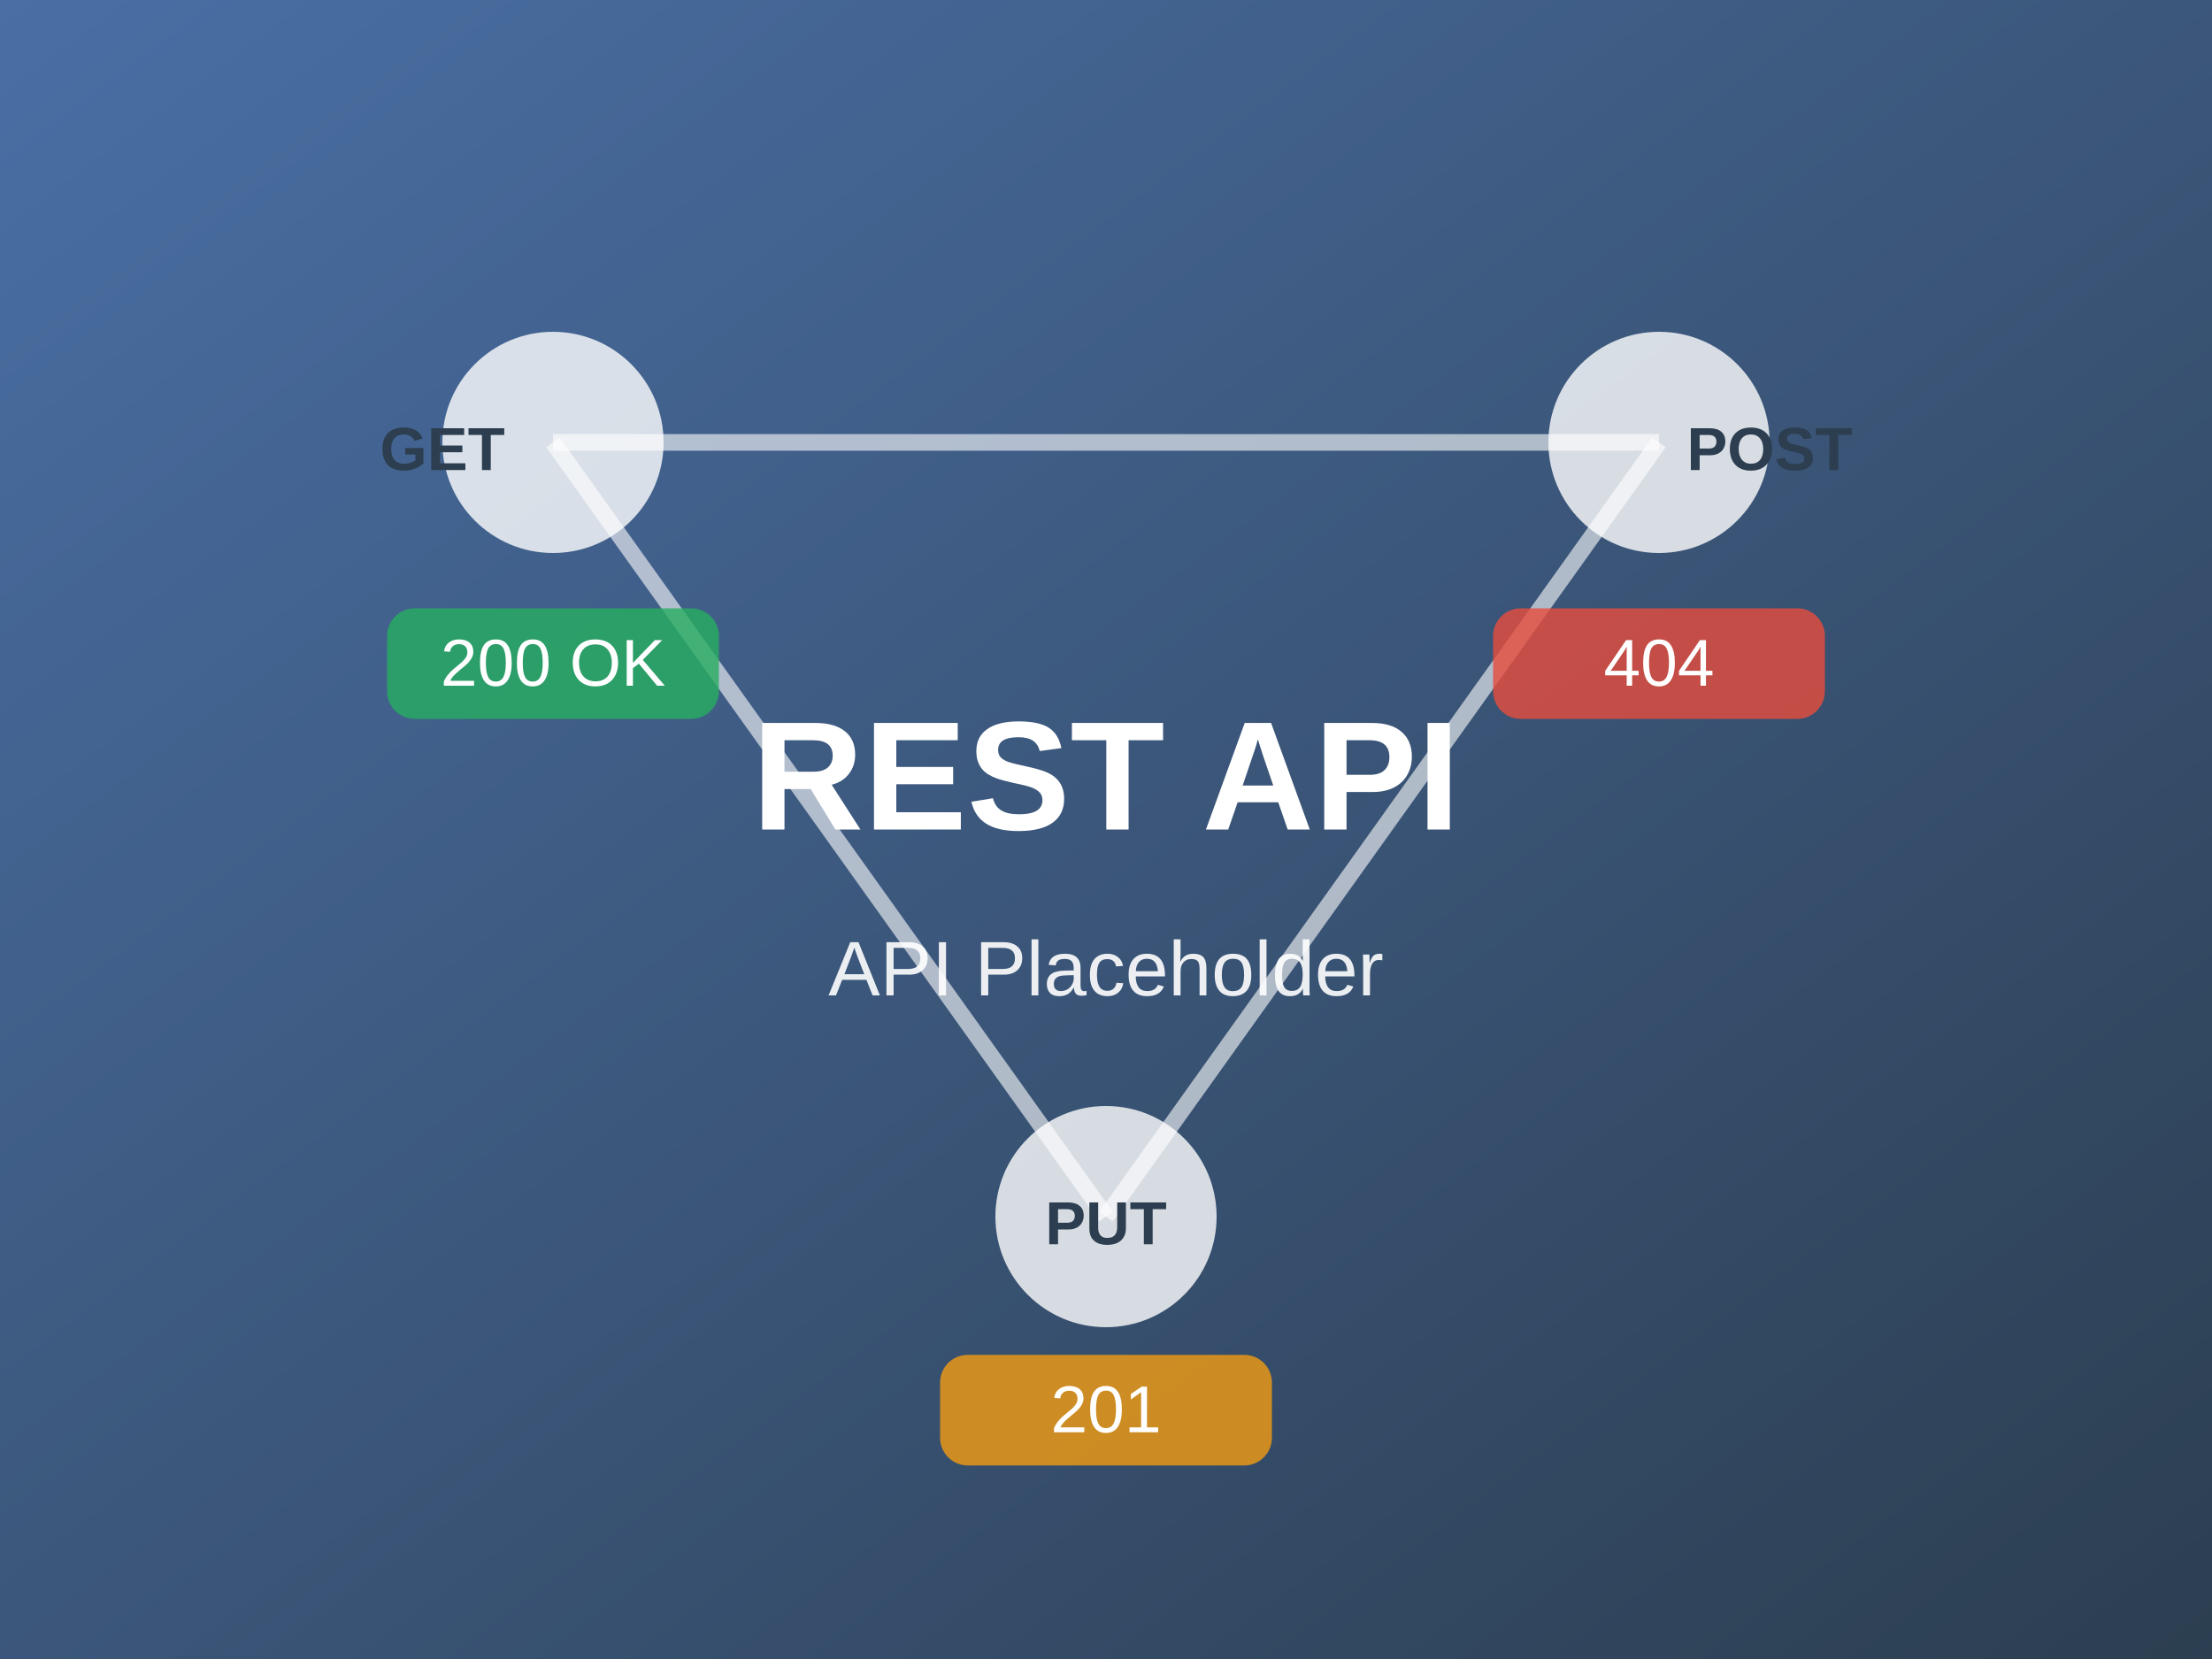
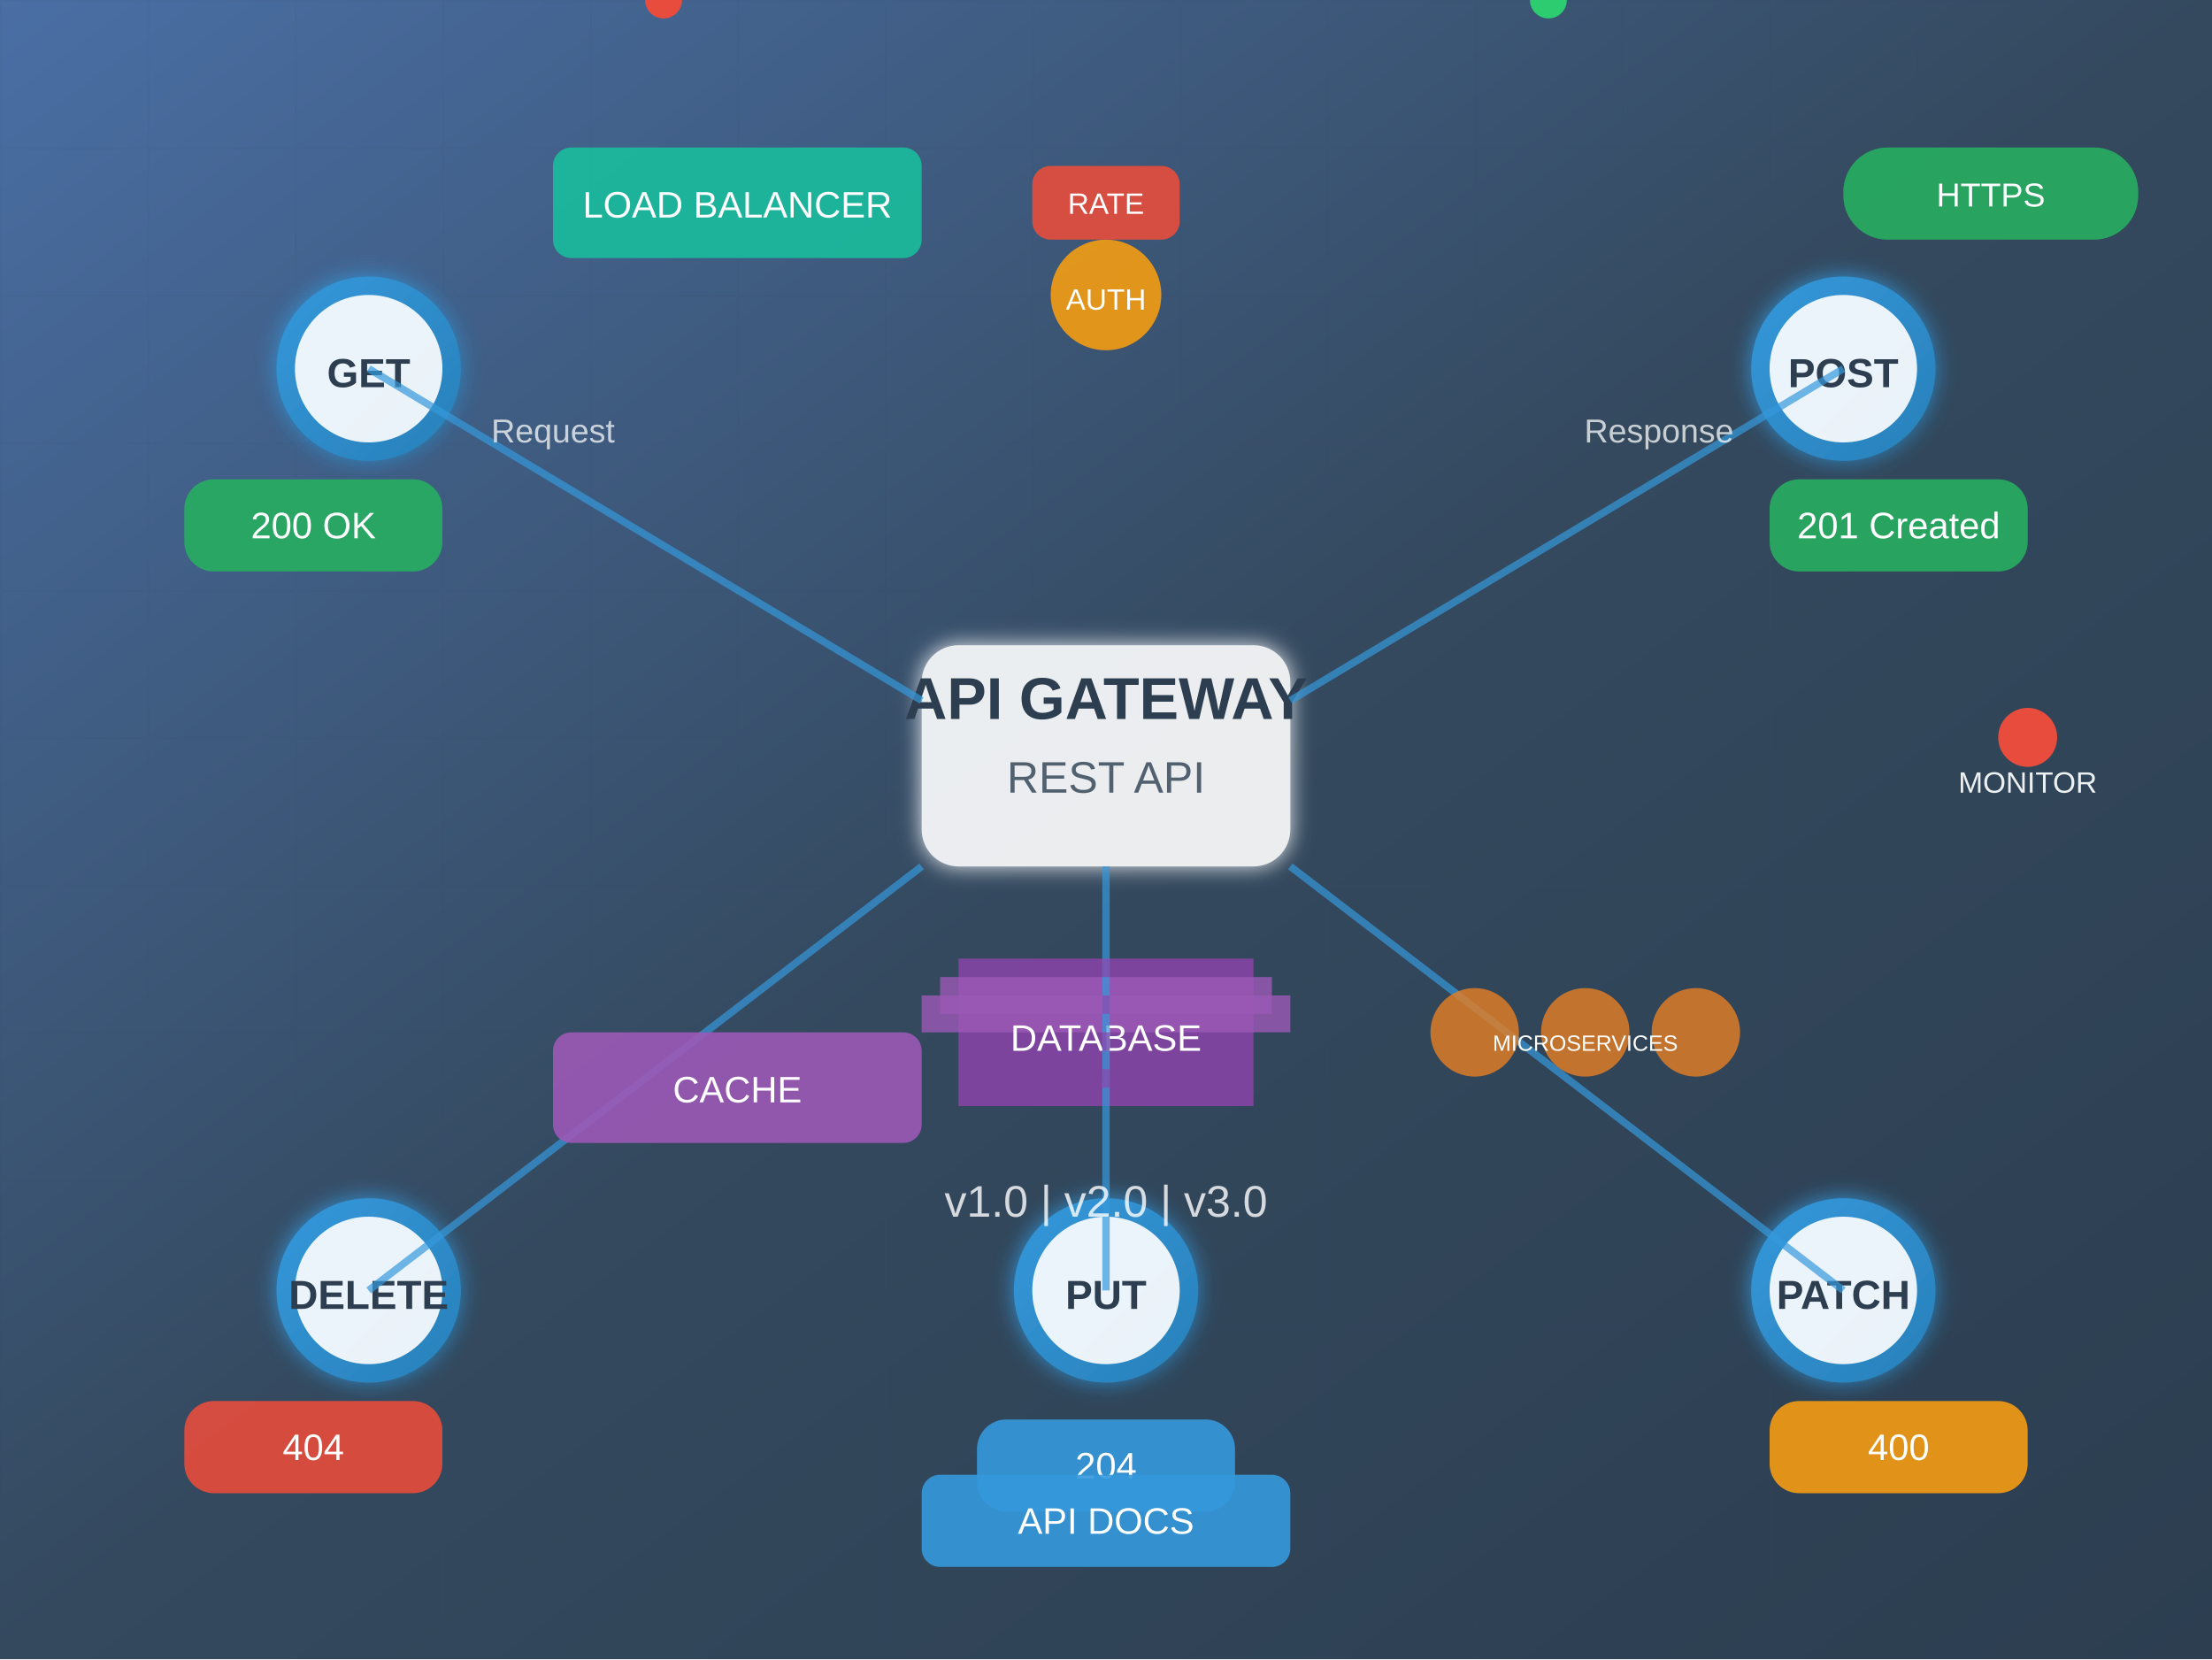
- <svg xmlns="http://www.w3.org/2000/svg" viewBox="0 0 400 300">
+ <svg xmlns="http://www.w3.org/2000/svg" viewBox="0 0 600 450">
  <defs>
    <linearGradient id="bg-gradient" x1="0%" y1="0%" x2="100%" y2="100%">
      <stop offset="0%" stop-color="#4a6fa5" />
+       <stop offset="50%" stop-color="#34495e" />
      <stop offset="100%" stop-color="#2c3e50" />
    </linearGradient>
+     <filter id="glow" x="-20%" y="-20%" width="140%" height="140%">
+       <feGaussianBlur stdDeviation="3" result="blur" />
+       <feComposite in="SourceGraphic" in2="blur" operator="over" />
+     </filter>
+     <linearGradient id="endpoint-gradient" x1="0%" y1="0%" x2="100%" y2="100%">
+       <stop offset="0%" stop-color="#3498db" />
+       <stop offset="100%" stop-color="#2980b9" />
+     </linearGradient>
  </defs>
-   <rect width="400" height="300" fill="url(#bg-gradient)" />
-   <circle cx="100" cy="80" r="20" fill="#ffffff" opacity="0.8" />
-   <circle cx="300" cy="80" r="20" fill="#ffffff" opacity="0.8" />
-   <circle cx="200" cy="220" r="20" fill="#ffffff" opacity="0.8" />
-   <line x1="100" y1="80" x2="200" y2="220" stroke="#ffffff" stroke-width="3" opacity="0.6" />
-   <line x1="300" y1="80" x2="200" y2="220" stroke="#ffffff" stroke-width="3" opacity="0.6" />
-   <line x1="100" y1="80" x2="300" y2="80" stroke="#ffffff" stroke-width="3" opacity="0.6" />
-   <text x="200" y="150" font-family="Arial, sans-serif" font-size="28" font-weight="bold" fill="#ffffff" text-anchor="middle">REST API</text>
-   <text x="80" y="85" font-family="Arial, sans-serif" font-size="11" font-weight="bold" fill="#2c3e50" text-anchor="middle">GET</text>
-   <text x="320" y="85" font-family="Arial, sans-serif" font-size="11" font-weight="bold" fill="#2c3e50" text-anchor="middle">POST</text>
-   <text x="200" y="225" font-family="Arial, sans-serif" font-size="11" font-weight="bold" fill="#2c3e50" text-anchor="middle">PUT</text>
-   <text x="200" y="180" font-family="Arial, sans-serif" font-size="14" fill="#ffffff" text-anchor="middle" opacity="0.9">API Placeholder</text>
-   <rect x="70" y="110" width="60" height="20" rx="5" fill="#27ae60" opacity="0.8" />
-   <text x="100" y="124" font-family="Arial, sans-serif" font-size="12" fill="#ffffff" text-anchor="middle">200 OK</text>
-   <rect x="270" y="110" width="60" height="20" rx="5" fill="#e74c3c" opacity="0.8" />
-   <text x="300" y="124" font-family="Arial, sans-serif" font-size="12" fill="#ffffff" text-anchor="middle">404</text>
-   <rect x="170" y="245" width="60" height="20" rx="5" fill="#f39c12" opacity="0.8" />
-   <text x="200" y="259" font-family="Arial, sans-serif" font-size="12" fill="#ffffff" text-anchor="middle">201</text>
+   <rect width="600" height="450" fill="url(#bg-gradient)" />
+   <pattern id="grid" width="40" height="40" patternUnits="userSpaceOnUse">
+     <path d="M 40 0 L 0 0 0 40" fill="none" stroke="#34495e" stroke-width="1" opacity="0.3" />
+   </pattern>
+   <rect width="600" height="450" fill="url(#grid)" opacity="0.2" />
+   <rect x="250" y="175" width="100" height="60" rx="10" fill="#ffffff" opacity="0.9" filter="url(#glow)" />
+   <text x="300" y="195" font-family="Arial, sans-serif" font-size="16" font-weight="bold" fill="#2c3e50" text-anchor="middle">API GATEWAY</text>
+   <text x="300" y="215" font-family="Arial, sans-serif" font-size="12" fill="#2c3e50" text-anchor="middle" opacity="0.8">REST API</text>
+   <rect x="260" y="260" width="80" height="40" fill="#8e44ad" opacity="0.8" />
+   <rect x="255" y="265" width="90" height="10" fill="#9b59b6" opacity="0.8" />
+   <rect x="250" y="270" width="100" height="10" fill="#9b59b6" opacity="0.8" />
+   <text x="300" y="285" font-family="Arial, sans-serif" font-size="10" fill="#ffffff" text-anchor="middle">DATABASE</text>
+   <g class="endpoints">
+     <circle cx="100" cy="100" r="25" fill="url(#endpoint-gradient)" filter="url(#glow)" />
+     <circle cx="100" cy="100" r="20" fill="#ffffff" opacity="0.9" />
+     <text x="100" y="105" font-family="Arial, sans-serif" font-size="11" font-weight="bold" fill="#2c3e50" text-anchor="middle">GET</text>
+     <circle cx="500" cy="100" r="25" fill="url(#endpoint-gradient)" filter="url(#glow)" />
+     <circle cx="500" cy="100" r="20" fill="#ffffff" opacity="0.9" />
+     <text x="500" y="105" font-family="Arial, sans-serif" font-size="11" font-weight="bold" fill="#2c3e50" text-anchor="middle">POST</text>
+     <circle cx="300" cy="350" r="25" fill="url(#endpoint-gradient)" filter="url(#glow)" />
+     <circle cx="300" cy="350" r="20" fill="#ffffff" opacity="0.9" />
+     <text x="300" y="355" font-family="Arial, sans-serif" font-size="11" font-weight="bold" fill="#2c3e50" text-anchor="middle">PUT</text>
+     <circle cx="100" cy="350" r="25" fill="url(#endpoint-gradient)" filter="url(#glow)" />
+     <circle cx="100" cy="350" r="20" fill="#ffffff" opacity="0.9" />
+     <text x="100" y="355" font-family="Arial, sans-serif" font-size="11" font-weight="bold" fill="#2c3e50" text-anchor="middle">DELETE</text>
+     <circle cx="500" cy="350" r="25" fill="url(#endpoint-gradient)" filter="url(#glow)" />
+     <circle cx="500" cy="350" r="20" fill="#ffffff" opacity="0.9" />
+     <text x="500" y="355" font-family="Arial, sans-serif" font-size="11" font-weight="bold" fill="#2c3e50" text-anchor="middle">PATCH</text>
+   </g>
+   <g class="connections">
+     <line x1="100" y1="100" x2="250" y2="190" stroke="#3498db" stroke-width="2" opacity="0.7" />
+     <line x1="500" y1="100" x2="350" y2="190" stroke="#3498db" stroke-width="2" opacity="0.7" />
+     <line x1="300" y1="350" x2="300" y2="235" stroke="#3498db" stroke-width="2" opacity="0.7" />
+     <line x1="100" y1="350" x2="250" y2="235" stroke="#3498db" stroke-width="2" opacity="0.7" />
+     <line x1="500" y1="350" x2="350" y2="235" stroke="#3498db" stroke-width="2" opacity="0.7" />
+     <line x1="300" y1="260" x2="300" y2="300" stroke="#8e44ad" stroke-width="2" opacity="0.7" stroke-dasharray="5,5" />
+   </g>
+   <circle cx="180" y="145" r="5" fill="#e74c3c">
+     <animate attributeName="opacity" values="0.3;1;0.3" dur="2s" repeatCount="indefinite" />
+   </circle>
+   <circle cx="420" y="145" r="5" fill="#2ecc71">
+     <animate attributeName="opacity" values="0.3;1;0.3" dur="2s" repeatCount="indefinite" />
+   </circle>
+   <g class="status-codes">
+     <rect x="50" y="130" width="70" height="25" rx="8" fill="#27ae60" opacity="0.9" />
+     <text x="85" y="146" font-family="Arial, sans-serif" font-size="10" fill="#ffffff" text-anchor="middle">200 OK</text>
+     <rect x="480" y="130" width="70" height="25" rx="8" fill="#27ae60" opacity="0.9" />
+     <text x="515" y="146" font-family="Arial, sans-serif" font-size="10" fill="#ffffff" text-anchor="middle">201 Created</text>
+     <rect x="50" y="380" width="70" height="25" rx="8" fill="#e74c3c" opacity="0.9" />
+     <text x="85" y="396" font-family="Arial, sans-serif" font-size="10" fill="#ffffff" text-anchor="middle">404</text>
+     <rect x="480" y="380" width="70" height="25" rx="8" fill="#f39c12" opacity="0.9" />
+     <text x="515" y="396" font-family="Arial, sans-serif" font-size="10" fill="#ffffff" text-anchor="middle">400</text>
+     <rect x="265" y="385" width="70" height="25" rx="8" fill="#3498db" opacity="0.9" />
+     <text x="300" y="401" font-family="Arial, sans-serif" font-size="10" fill="#ffffff" text-anchor="middle">204</text>
+   </g>
+   <circle cx="300" cy="80" r="15" fill="#f39c12" opacity="0.9" />
+   <text x="300" y="84" font-family="Arial, sans-serif" font-size="8" fill="#ffffff" text-anchor="middle">AUTH</text>
+   <rect x="280" y="45" width="40" height="20" rx="5" fill="#e74c3c" opacity="0.9" />
+   <text x="300" y="58" font-family="Arial, sans-serif" font-size="8" fill="#ffffff" text-anchor="middle">RATE</text>
+   <rect x="150" y="40" width="100" height="30" rx="5" fill="#1abc9c" opacity="0.9" />
+   <text x="200" y="59" font-family="Arial, sans-serif" font-size="10" fill="#ffffff" text-anchor="middle">LOAD BALANCER</text>
+   <circle cx="400" cy="280" r="12" fill="#e67e22" opacity="0.8" />
+   <circle cx="430" cy="280" r="12" fill="#e67e22" opacity="0.8" />
+   <circle cx="460" cy="280" r="12" fill="#e67e22" opacity="0.8" />
+   <text x="430" y="285" font-family="Arial, sans-serif" font-size="6" fill="#ffffff" text-anchor="middle">MICROSERVICES</text>
+   <rect x="150" y="280" width="100" height="30" rx="5" fill="#9b59b6" opacity="0.9" />
+   <text x="200" y="299" font-family="Arial, sans-serif" font-size="10" fill="#ffffff" text-anchor="middle">CACHE</text>
+   <text x="300" y="330" font-family="Arial, sans-serif" font-size="12" fill="#ffffff" text-anchor="middle" opacity="0.8">v1.0 | v2.0 | v3.0</text>
+   <text x="150" y="120" font-family="Arial, sans-serif" font-size="9" fill="#ecf0f1" text-anchor="middle" opacity="0.8">Request</text>
+   <text x="450" y="120" font-family="Arial, sans-serif" font-size="9" fill="#ecf0f1" text-anchor="middle" opacity="0.8">Response</text>
+   <rect x="500" y="40" width="80" height="25" rx="12" fill="#27ae60" opacity="0.9" />
+   <text x="540" y="56" font-family="Arial, sans-serif" font-size="9" fill="#ffffff" text-anchor="middle">HTTPS</text>
+   <circle cx="550" cy="200" r="8" fill="#e74c3c">
+     <animate attributeName="r" values="8;10;8" dur="1.5s" repeatCount="indefinite" />
+   </circle>
+   <text x="550" y="215" font-family="Arial, sans-serif" font-size="8" fill="#ecf0f1" text-anchor="middle">MONITOR</text>
+   <rect x="250" y="400" width="100" height="25" rx="5" fill="#3498db" opacity="0.9" />
+   <text x="300" y="416" font-family="Arial, sans-serif" font-size="10" fill="#ffffff" text-anchor="middle">API DOCS</text>
</svg>
